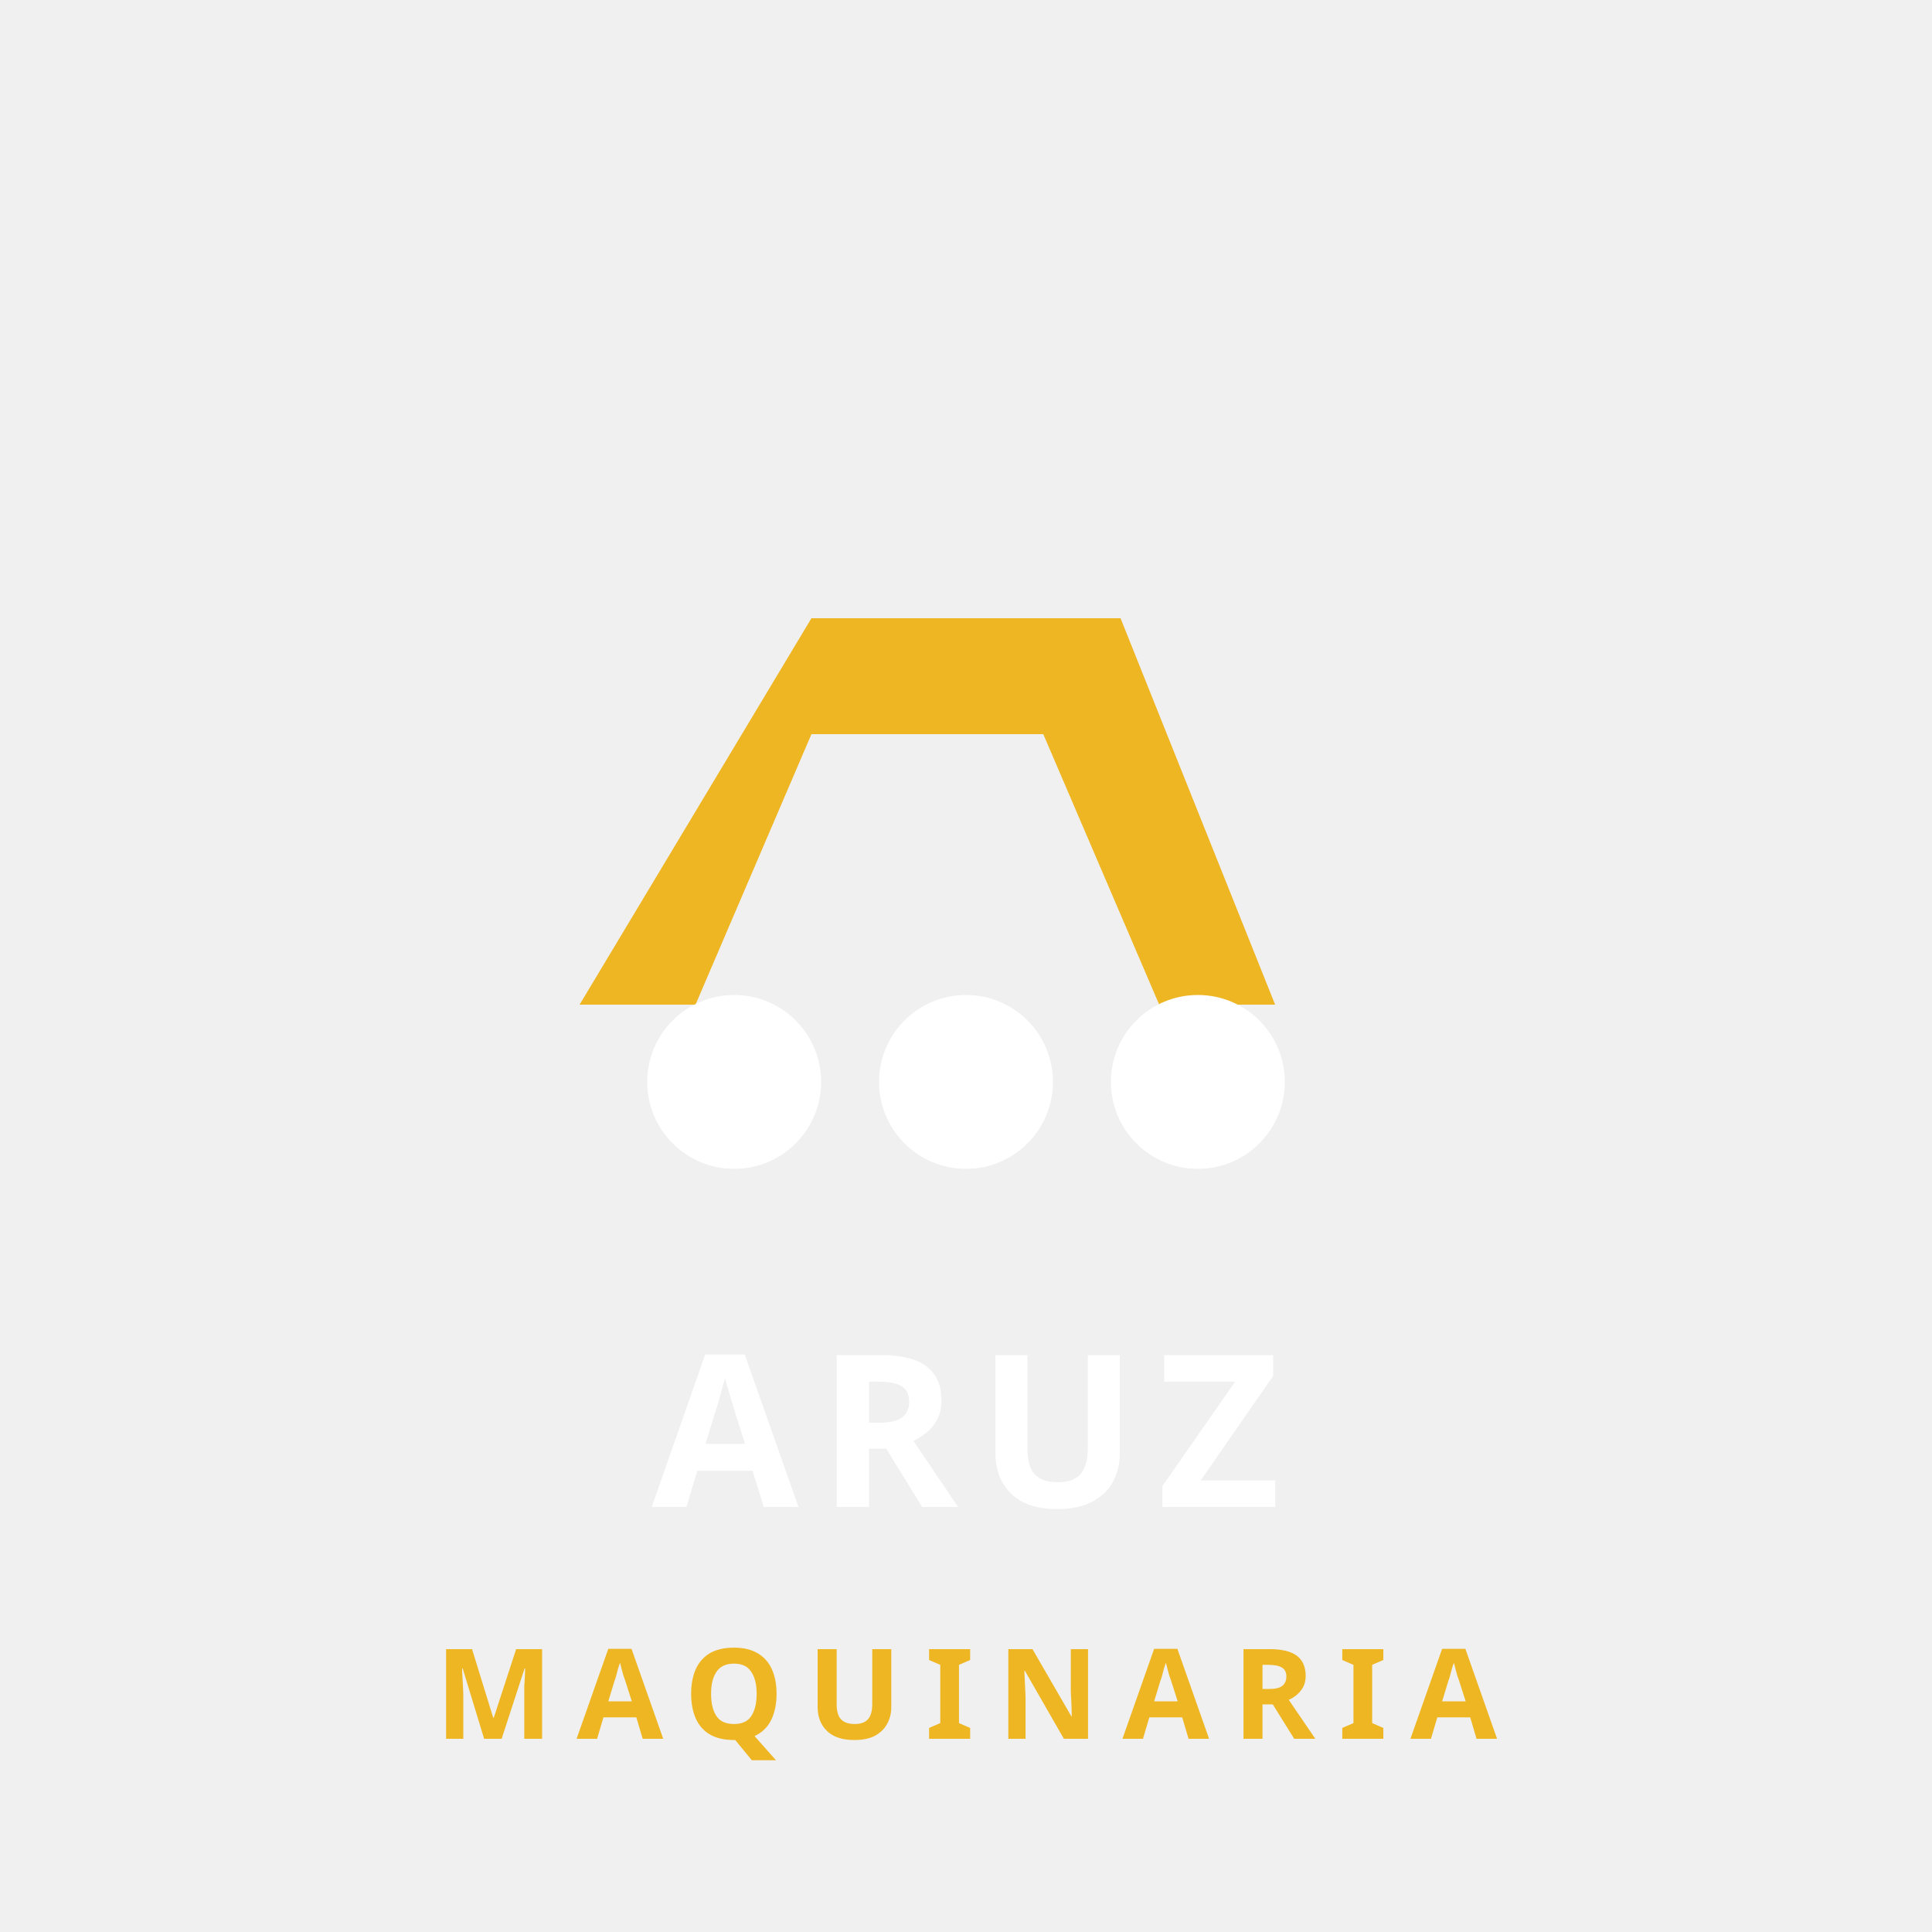
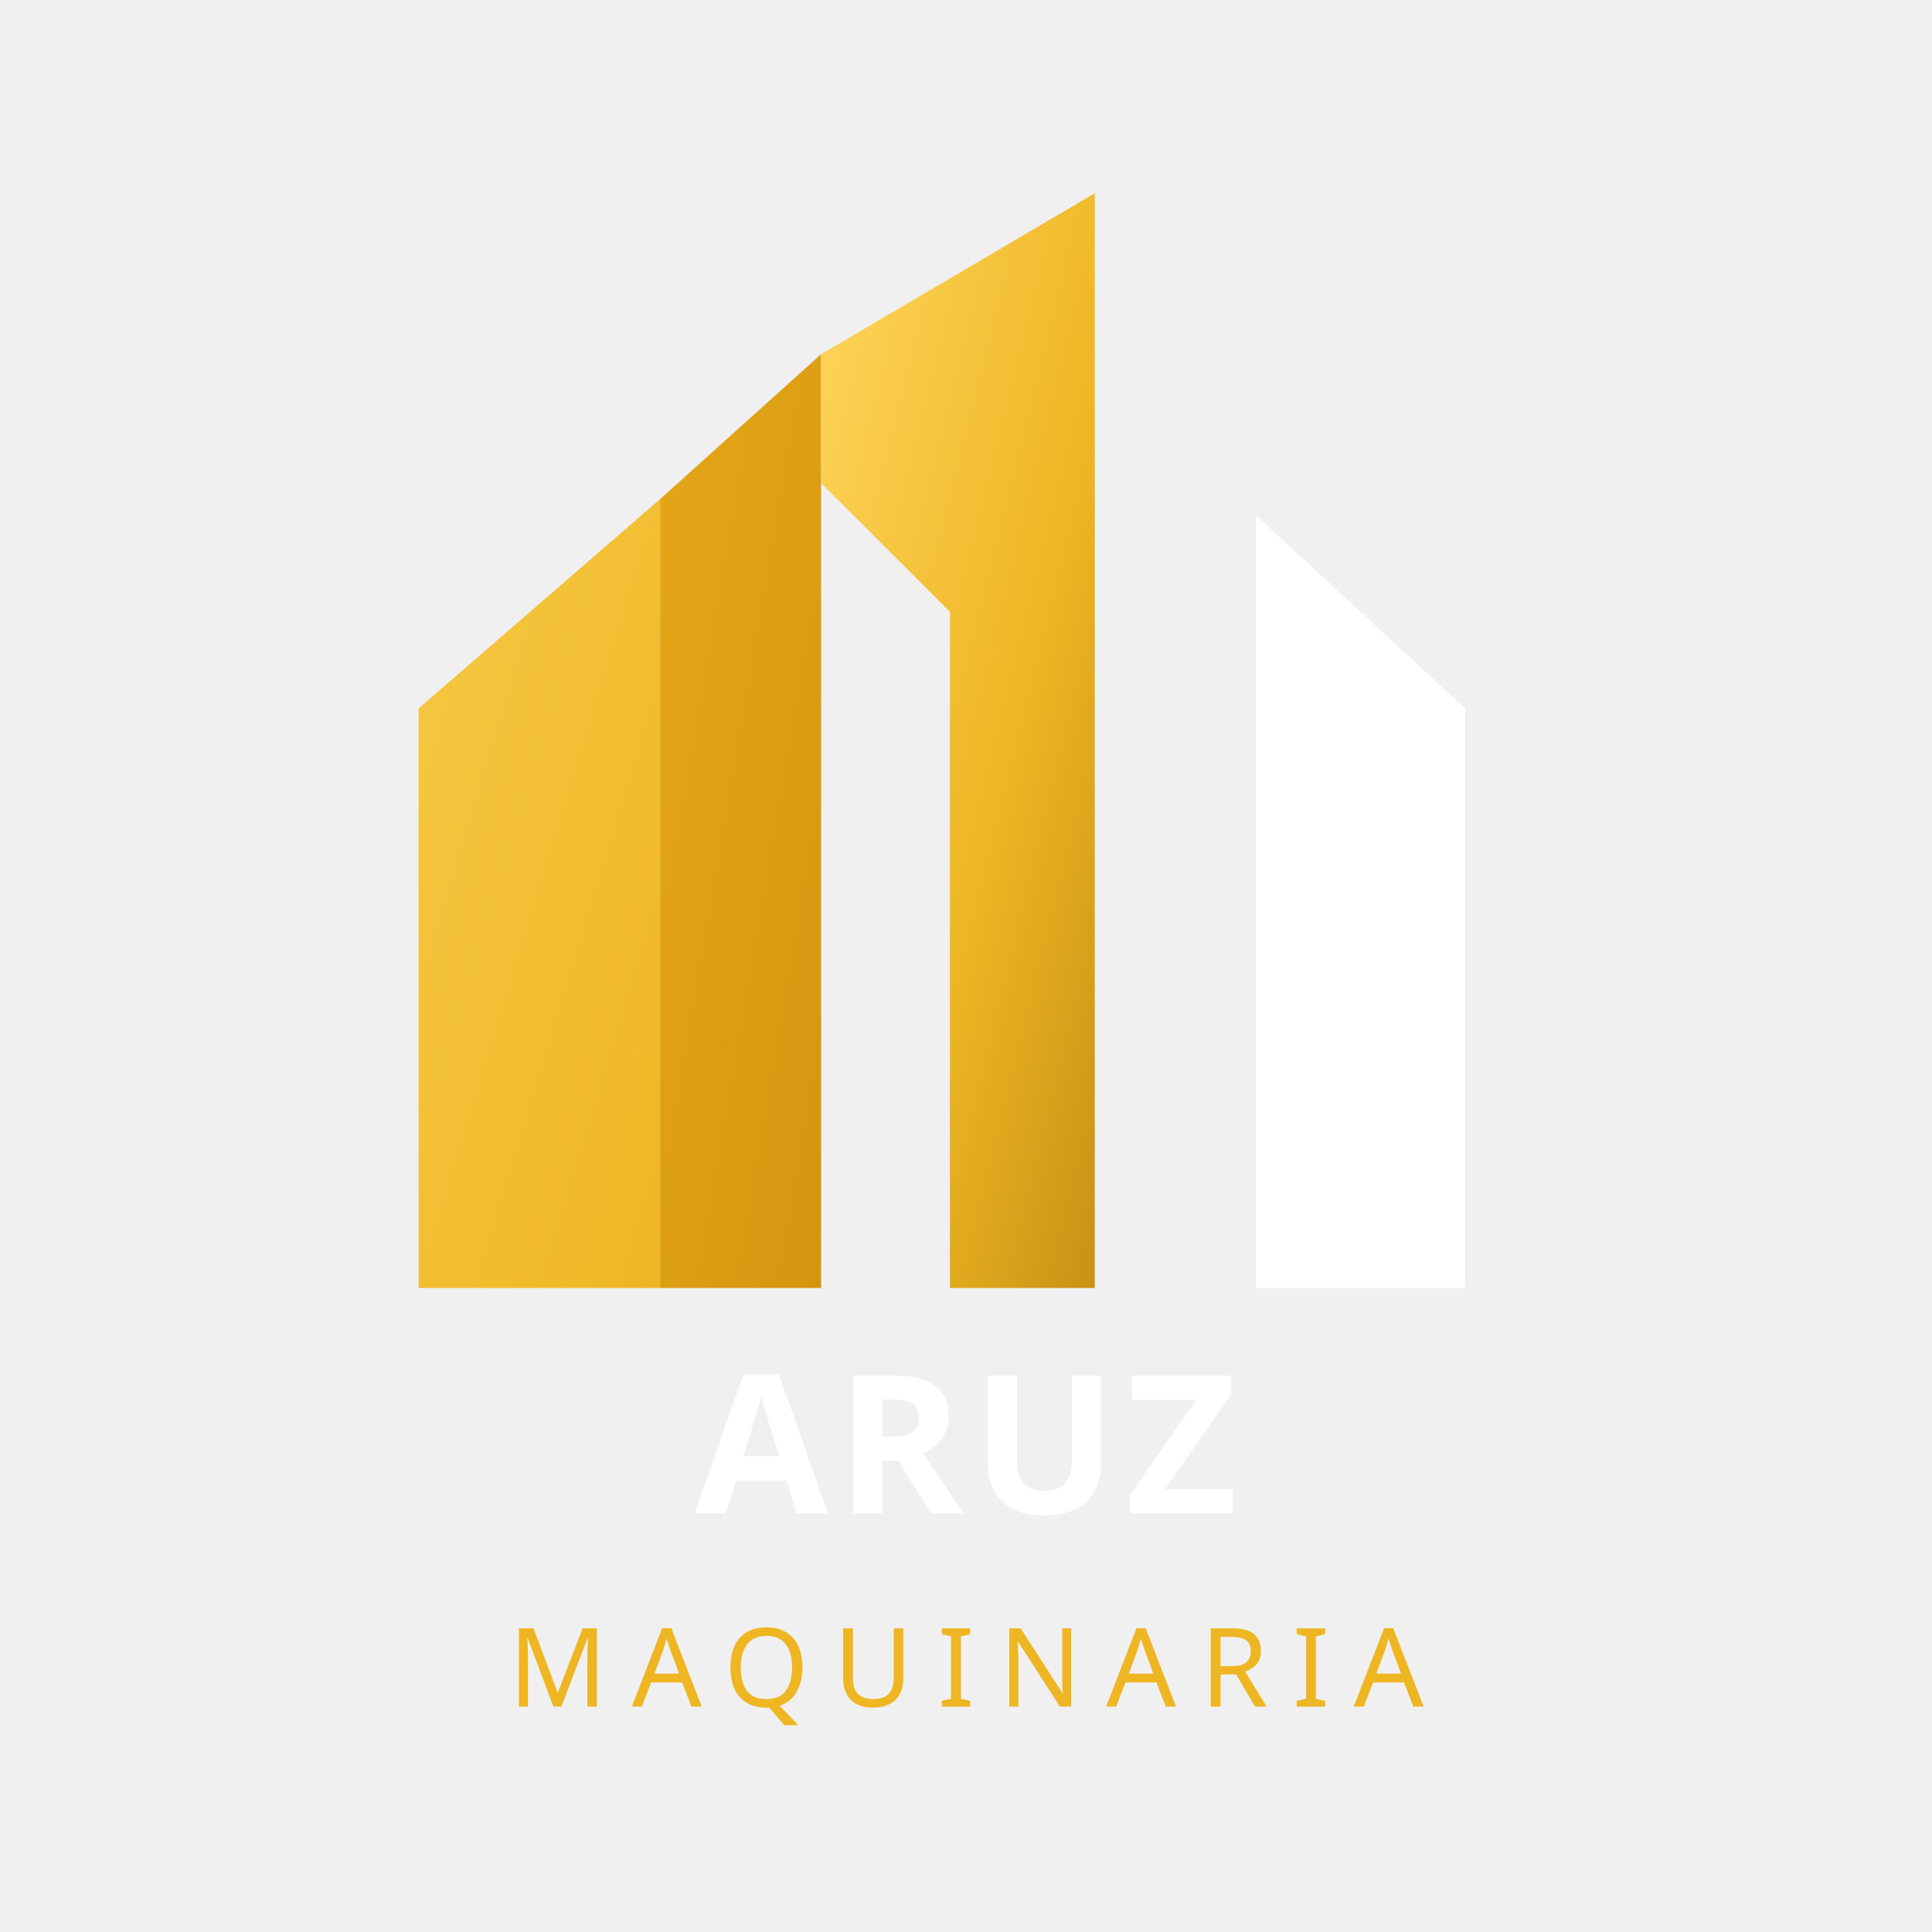
- <svg xmlns="http://www.w3.org/2000/svg" viewBox="0 0 100 100" width="100%" height="100%">
-   <g transform="translate(24, 16)">
-     <path d="M 6 36 L 18 16 L 34 16 L 42 36 L 36 36 L 30 22 L 18 22 L 12 36 Z" fill="#EEB623" />
-     <circle cx="14" cy="40" r="4.5" fill="#FFFFFF" />
-     <circle cx="26" cy="40" r="4.5" fill="#FFFFFF" />
-     <circle cx="38" cy="40" r="4.5" fill="#FFFFFF" />
+ <svg xmlns="http://www.w3.org/2000/svg" viewBox="0 0 120 120" width="100%" height="100%">
+   <defs>
+     <linearGradient id="nGoldLeftMaq" x1="0%" y1="0%" x2="100%" y2="100%">
+       <stop offset="0%" stop-color="#F7C844" />
+       <stop offset="100%" stop-color="#EEB623" />
+     </linearGradient>
+     <linearGradient id="nGoldCenterMaq" x1="0%" y1="0%" x2="100%" y2="100%">
+       <stop offset="0%" stop-color="#E5A718" />
+       <stop offset="100%" stop-color="#D49610" />
+     </linearGradient>
+     <linearGradient id="nGoldTallMaq" x1="0%" y1="0%" x2="100%" y2="100%">
+       <stop offset="0%" stop-color="#FFD65E" />
+       <stop offset="60%" stop-color="#EEB623" />
+       <stop offset="100%" stop-color="#C79215" />
+     </linearGradient>
+   </defs>
+   <g transform="translate(26, 12)">
+     <polygon points="0,32 15,19 15,68 0,68" fill="url(#nGoldLeftMaq)" />
+     <polygon points="15,19 25,10 25,68 15,68" fill="url(#nGoldCenterMaq)" />
+     <polygon points="25,10 42,0 42,68 33,68 33,26 25,18" fill="url(#nGoldTallMaq)" />
+     <polygon points="52,20 65,32 65,68 52,68" fill="#FFFFFF" />
  </g>
-   <text x="50" y="78" text-anchor="middle" font-family="'Montserrat', 'Poppins', sans-serif" font-size="11" font-weight="900" letter-spacing="1px" fill="#FFFFFF">ARUZ</text>
-   <text x="50" y="90" text-anchor="middle" font-family="'Montserrat', sans-serif" font-size="6.5" font-weight="700" letter-spacing="1.2px" fill="#EEB623">MAQUINARIA</text>
+   <text x="60" y="94" text-anchor="middle" font-family="'Montserrat', 'Poppins', sans-serif" font-size="12" font-weight="900" letter-spacing="0.5px" fill="#FFFFFF">ARUZ</text>
+   <text x="60" y="106" text-anchor="middle" font-family="'Montserrat', sans-serif" font-size="6.8" font-weight="400" letter-spacing="1.5px" fill="#EEB623">MAQUINARIA</text>
</svg>
